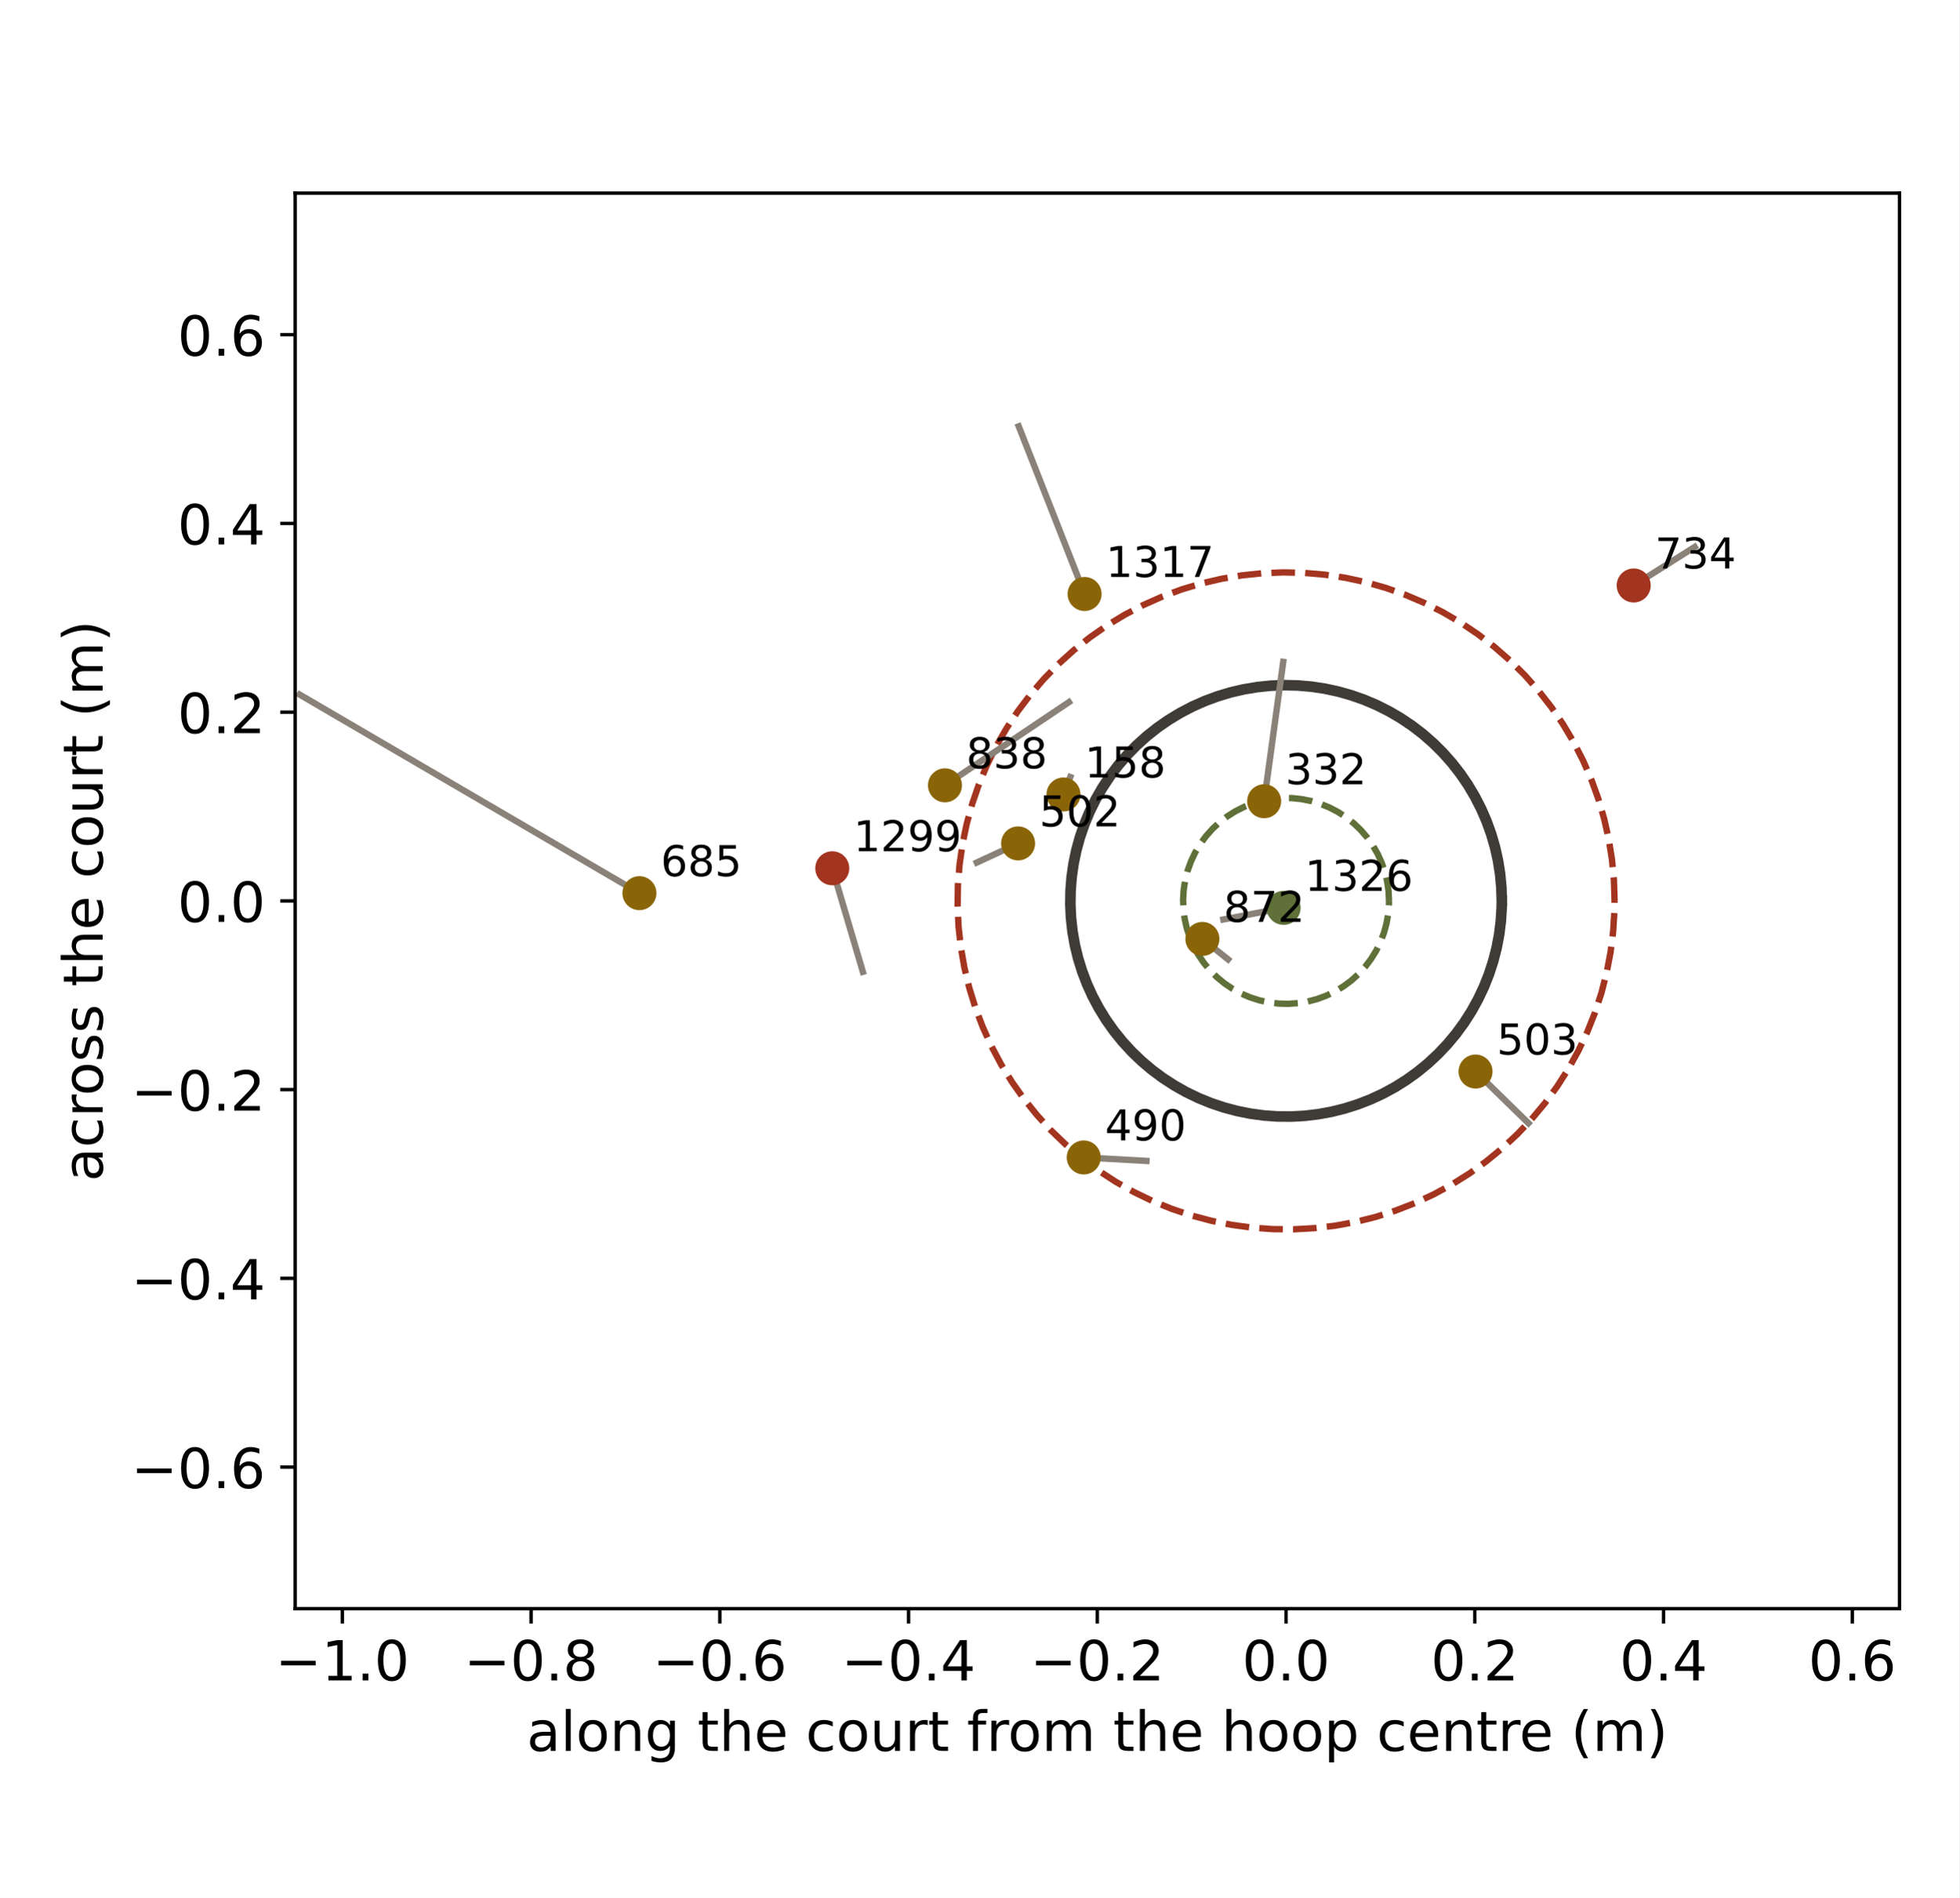
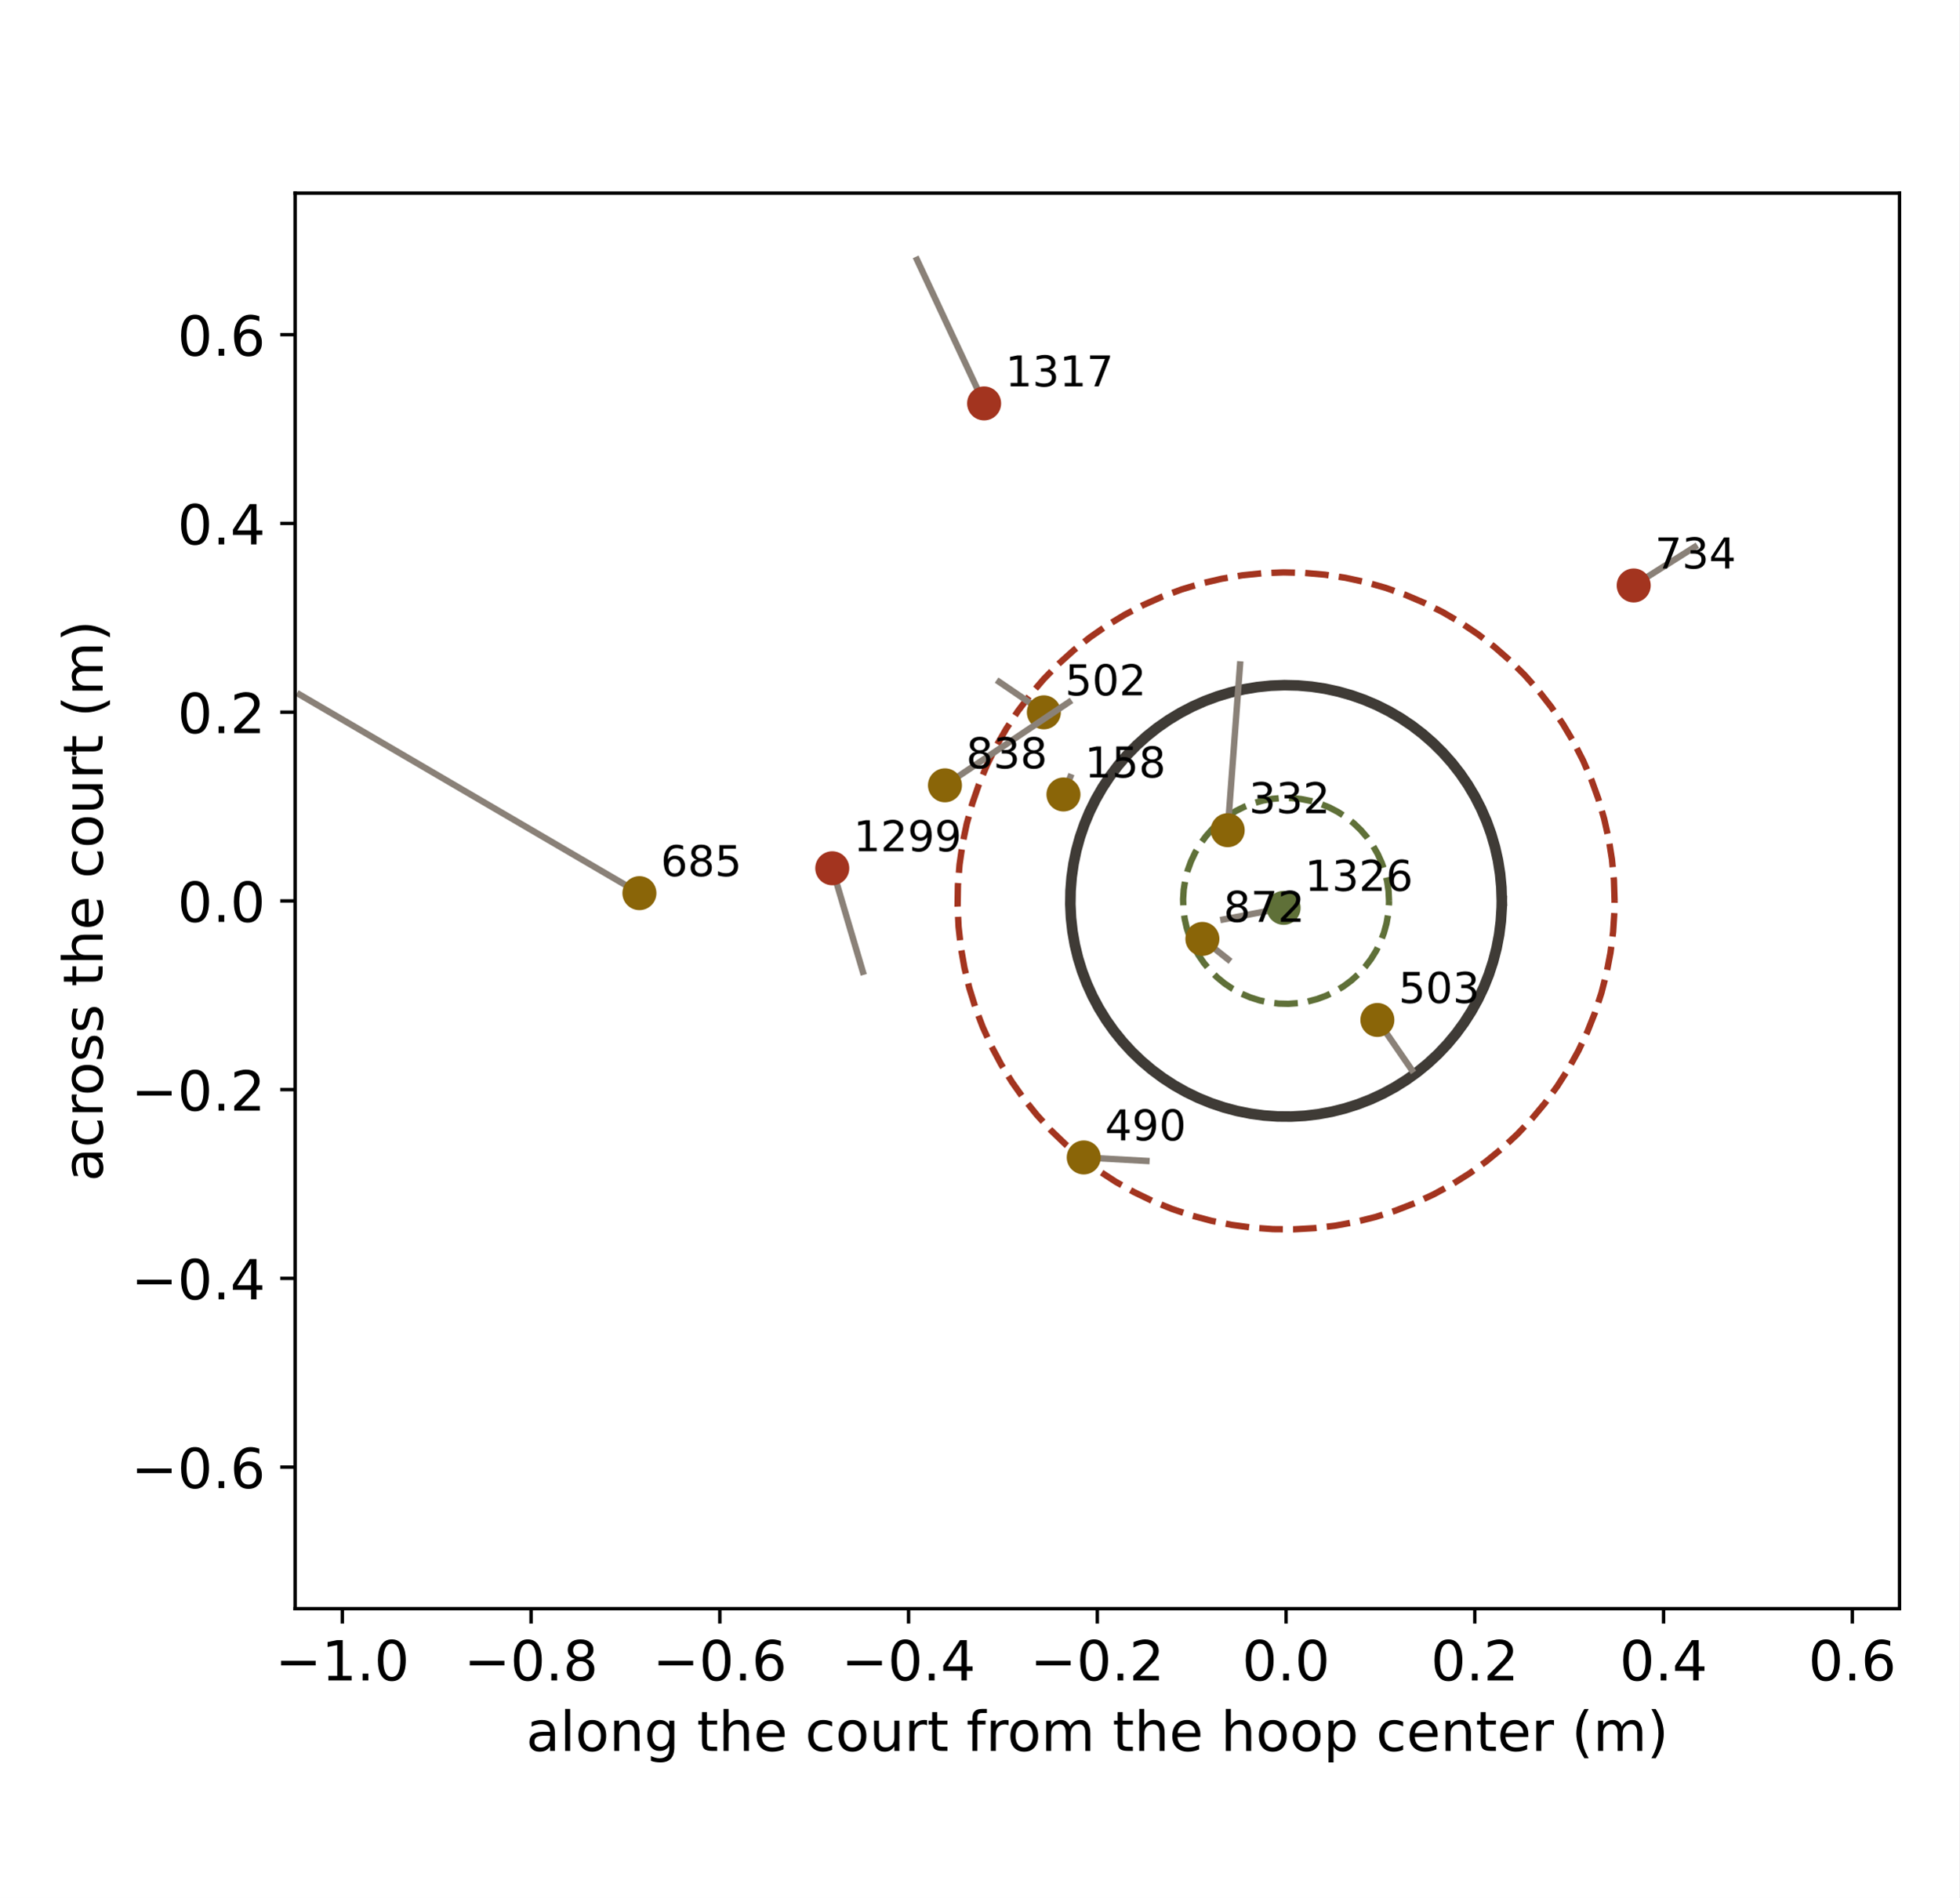
<svg xmlns="http://www.w3.org/2000/svg" xmlns:xlink="http://www.w3.org/1999/xlink" width="460.8pt" height="446.4pt" viewBox="0 0 460.8 446.4" version="1.1">
  <defs>
    <style type="text/css">*{stroke-linejoin: round; stroke-linecap: butt}</style>
  </defs>
  <g id="figure_1">
    <g id="patch_1">
      <path d="M 0 446.4  L 460.8 446.4  L 460.8 0  L 0 0  z " style="fill: #ffffff" />
    </g>
    <g id="axes_1">
      <g id="patch_2">
        <path d="M 69.41 378.373  L 446.76 378.373  L 446.76 45.418  L 69.41 45.418  z " style="fill: #ffffff" />
      </g>
      <g id="matplotlib.axis_1">
        <g id="xtick_1">
          <g id="line2d_1">
            <defs>
-               <path id="me869cbbde8" d="M 0 0  L 0 3.5  " style="stroke: #000000; stroke-width: 0.8" />
+               <path id="mb46c338c92" d="M 0 0  L 0 3.5  " style="stroke: #000000; stroke-width: 0.8" />
            </defs>
            <g>
-               <use xlink:href="#me869cbbde8" x="80.509" y="378.373" style="stroke: #000000; stroke-width: 0.8" />
+               <use xlink:href="#mb46c338c92" x="80.509" y="378.373" style="stroke: #000000; stroke-width: 0.8" />
            </g>
          </g>
          <g id="text_1">
            <text style="font: 13px 'DejaVu Sans', 'Bitstream Vera Sans', 'Computer Modern Sans Serif', 'Lucida Grande', 'Verdana', 'Geneva', 'Lucid', 'Arial', 'Helvetica', 'Avant Garde', sans-serif; text-anchor: middle" x="80.509" y="395.251" transform="rotate(-0 80.50853 395.2514)">−1.0</text>
          </g>
        </g>
        <g id="xtick_2">
          <g id="line2d_2">
            <g>
-               <use xlink:href="#me869cbbde8" x="124.903" y="378.373" style="stroke: #000000; stroke-width: 0.8" />
+               <use xlink:href="#mb46c338c92" x="124.903" y="378.373" style="stroke: #000000; stroke-width: 0.8" />
            </g>
          </g>
          <g id="text_2">
            <text style="font: 13px 'DejaVu Sans', 'Bitstream Vera Sans', 'Computer Modern Sans Serif', 'Lucida Grande', 'Verdana', 'Geneva', 'Lucid', 'Arial', 'Helvetica', 'Avant Garde', sans-serif; text-anchor: middle" x="124.903" y="395.251" transform="rotate(-0 124.9026 395.2514)">−0.8</text>
          </g>
        </g>
        <g id="xtick_3">
          <g id="line2d_3">
            <g>
-               <use xlink:href="#me869cbbde8" x="169.297" y="378.373" style="stroke: #000000; stroke-width: 0.8" />
+               <use xlink:href="#mb46c338c92" x="169.297" y="378.373" style="stroke: #000000; stroke-width: 0.8" />
            </g>
          </g>
          <g id="text_3">
            <text style="font: 13px 'DejaVu Sans', 'Bitstream Vera Sans', 'Computer Modern Sans Serif', 'Lucida Grande', 'Verdana', 'Geneva', 'Lucid', 'Arial', 'Helvetica', 'Avant Garde', sans-serif; text-anchor: middle" x="169.297" y="395.251" transform="rotate(-0 169.2968 395.2514)">−0.6</text>
          </g>
        </g>
        <g id="xtick_4">
          <g id="line2d_4">
            <g>
-               <use xlink:href="#me869cbbde8" x="213.691" y="378.373" style="stroke: #000000; stroke-width: 0.8" />
+               <use xlink:href="#mb46c338c92" x="213.691" y="378.373" style="stroke: #000000; stroke-width: 0.8" />
            </g>
          </g>
          <g id="text_4">
            <text style="font: 13px 'DejaVu Sans', 'Bitstream Vera Sans', 'Computer Modern Sans Serif', 'Lucida Grande', 'Verdana', 'Geneva', 'Lucid', 'Arial', 'Helvetica', 'Avant Garde', sans-serif; text-anchor: middle" x="213.691" y="395.251" transform="rotate(-0 213.6909 395.2514)">−0.4</text>
          </g>
        </g>
        <g id="xtick_5">
          <g id="line2d_5">
            <g>
-               <use xlink:href="#me869cbbde8" x="258.085" y="378.373" style="stroke: #000000; stroke-width: 0.8" />
+               <use xlink:href="#mb46c338c92" x="258.085" y="378.373" style="stroke: #000000; stroke-width: 0.8" />
            </g>
          </g>
          <g id="text_5">
            <text style="font: 13px 'DejaVu Sans', 'Bitstream Vera Sans', 'Computer Modern Sans Serif', 'Lucida Grande', 'Verdana', 'Geneva', 'Lucid', 'Arial', 'Helvetica', 'Avant Garde', sans-serif; text-anchor: middle" x="258.085" y="395.251" transform="rotate(-0 258.085 395.2514)">−0.2</text>
          </g>
        </g>
        <g id="xtick_6">
          <g id="line2d_6">
            <g>
-               <use xlink:href="#me869cbbde8" x="302.479" y="378.373" style="stroke: #000000; stroke-width: 0.8" />
+               <use xlink:href="#mb46c338c92" x="302.479" y="378.373" style="stroke: #000000; stroke-width: 0.8" />
            </g>
          </g>
          <g id="text_6">
            <text style="font: 13px 'DejaVu Sans', 'Bitstream Vera Sans', 'Computer Modern Sans Serif', 'Lucida Grande', 'Verdana', 'Geneva', 'Lucid', 'Arial', 'Helvetica', 'Avant Garde', sans-serif; text-anchor: middle" x="302.479" y="395.251" transform="rotate(-0 302.4791 395.2514)">0.0</text>
          </g>
        </g>
        <g id="xtick_7">
          <g id="line2d_7">
            <g>
-               <use xlink:href="#me869cbbde8" x="346.873" y="378.373" style="stroke: #000000; stroke-width: 0.8" />
+               <use xlink:href="#mb46c338c92" x="346.873" y="378.373" style="stroke: #000000; stroke-width: 0.8" />
            </g>
          </g>
          <g id="text_7">
            <text style="font: 13px 'DejaVu Sans', 'Bitstream Vera Sans', 'Computer Modern Sans Serif', 'Lucida Grande', 'Verdana', 'Geneva', 'Lucid', 'Arial', 'Helvetica', 'Avant Garde', sans-serif; text-anchor: middle" x="346.873" y="395.251" transform="rotate(-0 346.8732 395.2514)">0.2</text>
          </g>
        </g>
        <g id="xtick_8">
          <g id="line2d_8">
            <g>
-               <use xlink:href="#me869cbbde8" x="391.267" y="378.373" style="stroke: #000000; stroke-width: 0.8" />
+               <use xlink:href="#mb46c338c92" x="391.267" y="378.373" style="stroke: #000000; stroke-width: 0.8" />
            </g>
          </g>
          <g id="text_8">
            <text style="font: 13px 'DejaVu Sans', 'Bitstream Vera Sans', 'Computer Modern Sans Serif', 'Lucida Grande', 'Verdana', 'Geneva', 'Lucid', 'Arial', 'Helvetica', 'Avant Garde', sans-serif; text-anchor: middle" x="391.267" y="395.251" transform="rotate(-0 391.2674 395.2514)">0.4</text>
          </g>
        </g>
        <g id="xtick_9">
          <g id="line2d_9">
            <g>
-               <use xlink:href="#me869cbbde8" x="435.661" y="378.373" style="stroke: #000000; stroke-width: 0.8" />
+               <use xlink:href="#mb46c338c92" x="435.661" y="378.373" style="stroke: #000000; stroke-width: 0.8" />
            </g>
          </g>
          <g id="text_9">
            <text style="font: 13px 'DejaVu Sans', 'Bitstream Vera Sans', 'Computer Modern Sans Serif', 'Lucida Grande', 'Verdana', 'Geneva', 'Lucid', 'Arial', 'Helvetica', 'Avant Garde', sans-serif; text-anchor: middle" x="435.661" y="395.251" transform="rotate(-0 435.6615 395.2514)">0.6</text>
          </g>
        </g>
        <g id="text_10">
-           <text style="font: 13px 'DejaVu Sans', 'Bitstream Vera Sans', 'Computer Modern Sans Serif', 'Lucida Grande', 'Verdana', 'Geneva', 'Lucid', 'Arial', 'Helvetica', 'Avant Garde', sans-serif; text-anchor: middle" x="258.085" y="411.833" transform="rotate(-0 258.085 411.833)">along the court from the hoop centre (m)</text>
+           <text style="font: 13px 'DejaVu Sans', 'Bitstream Vera Sans', 'Computer Modern Sans Serif', 'Lucida Grande', 'Verdana', 'Geneva', 'Lucid', 'Arial', 'Helvetica', 'Avant Garde', sans-serif; text-anchor: middle" x="258.085" y="411.833" transform="rotate(-0 258.085 411.833)">along the court from the hoop center (m)</text>
        </g>
      </g>
      <g id="matplotlib.axis_2">
        <g id="ytick_1">
          <g id="line2d_10">
            <defs>
-               <path id="maf76e216d1" d="M 0 0  L -3.5 0  " style="stroke: #000000; stroke-width: 0.8" />
+               <path id="mc3e6698e03" d="M 0 0  L -3.5 0  " style="stroke: #000000; stroke-width: 0.8" />
            </defs>
            <g>
-               <use xlink:href="#maf76e216d1" x="69.41" y="345.078" style="stroke: #000000; stroke-width: 0.8" />
+               <use xlink:href="#mc3e6698e03" x="69.41" y="345.078" style="stroke: #000000; stroke-width: 0.8" />
            </g>
          </g>
          <g id="text_11">
            <text style="font: 13px 'DejaVu Sans', 'Bitstream Vera Sans', 'Computer Modern Sans Serif', 'Lucida Grande', 'Verdana', 'Geneva', 'Lucid', 'Arial', 'Helvetica', 'Avant Garde', sans-serif; text-anchor: end" x="62.41" y="350.017" transform="rotate(-0 62.41 350.0169)">−0.6</text>
          </g>
        </g>
        <g id="ytick_2">
          <g id="line2d_11">
            <g>
-               <use xlink:href="#maf76e216d1" x="69.41" y="300.684" style="stroke: #000000; stroke-width: 0.8" />
+               <use xlink:href="#mc3e6698e03" x="69.41" y="300.684" style="stroke: #000000; stroke-width: 0.8" />
            </g>
          </g>
          <g id="text_12">
            <text style="font: 13px 'DejaVu Sans', 'Bitstream Vera Sans', 'Computer Modern Sans Serif', 'Lucida Grande', 'Verdana', 'Geneva', 'Lucid', 'Arial', 'Helvetica', 'Avant Garde', sans-serif; text-anchor: end" x="62.41" y="305.623" transform="rotate(-0 62.41 305.6227)">−0.4</text>
          </g>
        </g>
        <g id="ytick_3">
          <g id="line2d_12">
            <g>
-               <use xlink:href="#maf76e216d1" x="69.41" y="256.29" style="stroke: #000000; stroke-width: 0.8" />
+               <use xlink:href="#mc3e6698e03" x="69.41" y="256.29" style="stroke: #000000; stroke-width: 0.8" />
            </g>
          </g>
          <g id="text_13">
            <text style="font: 13px 'DejaVu Sans', 'Bitstream Vera Sans', 'Computer Modern Sans Serif', 'Lucida Grande', 'Verdana', 'Geneva', 'Lucid', 'Arial', 'Helvetica', 'Avant Garde', sans-serif; text-anchor: end" x="62.41" y="261.229" transform="rotate(-0 62.41 261.2286)">−0.2</text>
          </g>
        </g>
        <g id="ytick_4">
          <g id="line2d_13">
            <g>
-               <use xlink:href="#maf76e216d1" x="69.41" y="211.896" style="stroke: #000000; stroke-width: 0.8" />
+               <use xlink:href="#mc3e6698e03" x="69.41" y="211.896" style="stroke: #000000; stroke-width: 0.8" />
            </g>
          </g>
          <g id="text_14">
            <text style="font: 13px 'DejaVu Sans', 'Bitstream Vera Sans', 'Computer Modern Sans Serif', 'Lucida Grande', 'Verdana', 'Geneva', 'Lucid', 'Arial', 'Helvetica', 'Avant Garde', sans-serif; text-anchor: end" x="62.41" y="216.835" transform="rotate(-0 62.41 216.8345)">0.0</text>
          </g>
        </g>
        <g id="ytick_5">
          <g id="line2d_14">
            <g>
-               <use xlink:href="#maf76e216d1" x="69.41" y="167.501" style="stroke: #000000; stroke-width: 0.8" />
+               <use xlink:href="#mc3e6698e03" x="69.41" y="167.501" style="stroke: #000000; stroke-width: 0.8" />
            </g>
          </g>
          <g id="text_15">
            <text style="font: 13px 'DejaVu Sans', 'Bitstream Vera Sans', 'Computer Modern Sans Serif', 'Lucida Grande', 'Verdana', 'Geneva', 'Lucid', 'Arial', 'Helvetica', 'Avant Garde', sans-serif; text-anchor: end" x="62.41" y="172.44" transform="rotate(-0 62.41 172.4404)">0.2</text>
          </g>
        </g>
        <g id="ytick_6">
          <g id="line2d_15">
            <g>
-               <use xlink:href="#maf76e216d1" x="69.41" y="123.107" style="stroke: #000000; stroke-width: 0.8" />
+               <use xlink:href="#mc3e6698e03" x="69.41" y="123.107" style="stroke: #000000; stroke-width: 0.8" />
            </g>
          </g>
          <g id="text_16">
            <text style="font: 13px 'DejaVu Sans', 'Bitstream Vera Sans', 'Computer Modern Sans Serif', 'Lucida Grande', 'Verdana', 'Geneva', 'Lucid', 'Arial', 'Helvetica', 'Avant Garde', sans-serif; text-anchor: end" x="62.41" y="128.046" transform="rotate(-0 62.41 128.0463)">0.4</text>
          </g>
        </g>
        <g id="ytick_7">
          <g id="line2d_16">
            <g>
-               <use xlink:href="#maf76e216d1" x="69.41" y="78.713" style="stroke: #000000; stroke-width: 0.8" />
+               <use xlink:href="#mc3e6698e03" x="69.41" y="78.713" style="stroke: #000000; stroke-width: 0.8" />
            </g>
          </g>
          <g id="text_17">
            <text style="font: 13px 'DejaVu Sans', 'Bitstream Vera Sans', 'Computer Modern Sans Serif', 'Lucida Grande', 'Verdana', 'Geneva', 'Lucid', 'Arial', 'Helvetica', 'Avant Garde', sans-serif; text-anchor: end" x="62.41" y="83.652" transform="rotate(-0 62.41 83.65216)">0.6</text>
          </g>
        </g>
        <g id="text_18">
          <text style="font: 13px 'DejaVu Sans', 'Bitstream Vera Sans', 'Computer Modern Sans Serif', 'Lucida Grande', 'Verdana', 'Geneva', 'Lucid', 'Arial', 'Helvetica', 'Avant Garde', sans-serif; text-anchor: middle" x="24.139" y="211.896" transform="rotate(-90 24.13875 211.8955)">across the court (m)</text>
        </g>
      </g>
      <g id="line2d_17">
-         <path d="M 353.222 211.896  L 353.12 208.693  L 352.817 205.504  L 352.314 202.34  L 351.611 199.214  L 350.713 196.139  L 349.623 193.127  L 348.344 190.189  L 346.883 187.338  L 345.245 184.585  L 343.436 181.94  L 341.464 179.415  L 339.337 177.02  L 337.063 174.764  L 334.65 172.655  L 332.11 170.703  L 329.452 168.915  L 326.685 167.299  L 323.823 165.86  L 320.875 164.605  L 317.854 163.539  L 314.772 162.665  L 311.641 161.987  L 308.473 161.508  L 305.281 161.23  L 302.079 161.155  L 298.877 161.281  L 295.69 161.609  L 292.531 162.138  L 289.41 162.865  L 286.342 163.787  L 283.339 164.901  L 280.411 166.203  L 277.572 167.687  L 274.832 169.347  L 272.202 171.176  L 269.692 173.168  L 267.314 175.314  L 265.075 177.606  L 262.986 180.035  L 261.054 182.591  L 259.287 185.263  L 257.693 188.042  L 256.277 190.916  L 255.045 193.873  L 254.002 196.902  L 253.153 199.992  L 252.5 203.128  L 252.046 206.299  L 251.794 209.493  L 251.743 212.697  L 251.895 215.897  L 252.248 219.081  L 252.802 222.236  L 253.553 225.351  L 254.5 228.411  L 255.638 231.406  L 256.962 234.323  L 258.468 237.151  L 260.15 239.878  L 262 242.494  L 264.012 244.987  L 266.176 247.349  L 268.486 249.569  L 270.931 251.639  L 273.502 253.55  L 276.189 255.296  L 278.98 256.869  L 281.865 258.262  L 284.832 259.47  L 287.869 260.489  L 290.965 261.314  L 294.106 261.942  L 297.281 262.371  L 300.477 262.598  L 303.681 262.624  L 306.879 262.447  L 310.061 262.068  L 313.212 261.49  L 316.32 260.714  L 319.373 259.743  L 322.359 258.582  L 325.266 257.234  L 328.081 255.706  L 330.795 254.003  L 333.396 252.132  L 335.873 250.101  L 338.218 247.917  L 340.42 245.59  L 342.47 243.129  L 344.361 240.543  L 346.086 237.843  L 347.636 235.039  L 349.007 232.143  L 350.192 229.167  L 351.187 226.121  L 351.987 223.019  L 352.591 219.873  L 352.994 216.695  L 353.196 213.497  L 353.222 211.896  L 353.222 211.896  " clip-path="url(#p96dc7e7c0f)" style="fill: none; stroke: #3f3b36; stroke-width: 2.5; stroke-linecap: square" />
+         <path d="M 353.222 211.896  L 353.12 208.693  L 352.817 205.504  L 352.314 202.34  L 351.611 199.214  L 350.713 196.139  L 349.623 193.127  L 348.344 190.189  L 346.883 187.338  L 345.245 184.585  L 343.436 181.94  L 341.464 179.415  L 339.337 177.02  L 337.063 174.764  L 334.65 172.655  L 332.11 170.703  L 329.452 168.915  L 326.685 167.299  L 323.823 165.86  L 320.875 164.605  L 317.854 163.539  L 314.772 162.665  L 311.641 161.987  L 308.473 161.508  L 305.281 161.23  L 302.079 161.155  L 298.877 161.281  L 295.69 161.609  L 292.531 162.138  L 289.41 162.865  L 286.342 163.787  L 283.339 164.901  L 280.411 166.203  L 277.572 167.687  L 274.832 169.347  L 272.202 171.176  L 269.692 173.168  L 267.314 175.314  L 265.075 177.606  L 262.986 180.035  L 261.054 182.591  L 259.287 185.263  L 257.693 188.042  L 256.277 190.916  L 255.045 193.873  L 254.002 196.902  L 253.153 199.992  L 252.5 203.128  L 252.046 206.299  L 251.794 209.493  L 251.743 212.697  L 251.895 215.897  L 252.248 219.081  L 252.802 222.236  L 253.553 225.351  L 254.5 228.411  L 255.638 231.406  L 256.962 234.323  L 258.468 237.151  L 260.15 239.878  L 262 242.494  L 264.012 244.987  L 266.176 247.349  L 268.486 249.569  L 270.931 251.639  L 273.502 253.55  L 276.189 255.296  L 278.98 256.869  L 281.865 258.262  L 284.832 259.47  L 287.869 260.489  L 290.965 261.314  L 294.106 261.942  L 297.281 262.371  L 300.477 262.598  L 303.681 262.624  L 306.879 262.447  L 310.061 262.068  L 313.212 261.49  L 316.32 260.714  L 319.373 259.743  L 322.359 258.582  L 325.266 257.234  L 328.081 255.706  L 330.795 254.003  L 333.396 252.132  L 335.873 250.101  L 338.218 247.917  L 340.42 245.59  L 342.47 243.129  L 344.361 240.543  L 346.086 237.843  L 347.636 235.039  L 349.007 232.143  L 350.192 229.167  L 351.187 226.121  L 351.987 223.019  L 352.591 219.873  L 352.994 216.695  L 353.196 213.497  L 353.222 211.896  L 353.222 211.896  " clip-path="url(#p51922e3c8a)" style="fill: none; stroke: #3f3b36; stroke-width: 2.5; stroke-linecap: square" />
      </g>
      <g id="line2d_18">
-         <path d="M 326.696 211.896  L 326.588 209.605  L 326.263 207.335  L 325.725 205.106  L 324.979 202.938  L 324.031 200.85  L 322.889 198.861  L 321.565 196.989  L 320.07 195.251  L 318.417 193.662  L 316.621 192.236  L 314.698 190.987  L 312.666 189.925  L 310.542 189.06  L 308.346 188.4  L 306.097 187.95  L 303.817 187.715  L 301.524 187.697  L 299.239 187.896  L 296.984 188.31  L 294.778 188.936  L 292.641 189.767  L 290.592 190.797  L 288.65 192.016  L 286.832 193.413  L 285.154 194.975  L 283.631 196.69  L 282.277 198.541  L 281.105 200.511  L 280.124 202.584  L 279.343 204.74  L 278.77 206.96  L 278.41 209.225  L 278.265 211.513  L 278.338 213.805  L 278.626 216.08  L 279.129 218.317  L 279.841 220.497  L 280.756 222.599  L 281.866 224.606  L 283.16 226.498  L 284.628 228.26  L 286.256 229.875  L 288.029 231.329  L 289.932 232.609  L 291.947 233.702  L 294.057 234.601  L 296.242 235.296  L 298.483 235.781  L 300.76 236.051  L 303.053 236.106  L 305.34 235.943  L 307.601 235.565  L 309.817 234.974  L 311.967 234.177  L 314.032 233.179  L 315.993 231.991  L 317.833 230.623  L 319.535 229.087  L 321.085 227.397  L 322.468 225.568  L 323.671 223.616  L 324.685 221.559  L 325.499 219.415  L 326.107 217.204  L 326.503 214.946  L 326.684 212.66  L 326.696 211.896  L 326.696 211.896  " clip-path="url(#p96dc7e7c0f)" style="fill: none; stroke-dasharray: 5.55,2.4; stroke-dashoffset: 0; stroke: #5f7038; stroke-width: 1.5" />
+         <path d="M 326.696 211.896  L 326.588 209.605  L 326.263 207.335  L 325.725 205.106  L 324.979 202.938  L 324.031 200.85  L 322.889 198.861  L 321.565 196.989  L 320.07 195.251  L 318.417 193.662  L 316.621 192.236  L 314.698 190.987  L 312.666 189.925  L 310.542 189.06  L 308.346 188.4  L 306.097 187.95  L 303.817 187.715  L 301.524 187.697  L 299.239 187.896  L 296.984 188.31  L 294.778 188.936  L 292.641 189.767  L 290.592 190.797  L 288.65 192.016  L 286.832 193.413  L 285.154 194.975  L 283.631 196.69  L 282.277 198.541  L 281.105 200.511  L 280.124 202.584  L 279.343 204.74  L 278.77 206.96  L 278.41 209.225  L 278.265 211.513  L 278.338 213.805  L 278.626 216.08  L 279.129 218.317  L 279.841 220.497  L 280.756 222.599  L 281.866 224.606  L 283.16 226.498  L 284.628 228.26  L 286.256 229.875  L 288.029 231.329  L 289.932 232.609  L 291.947 233.702  L 294.057 234.601  L 296.242 235.296  L 298.483 235.781  L 300.76 236.051  L 303.053 236.106  L 305.34 235.943  L 307.601 235.565  L 309.817 234.974  L 311.967 234.177  L 314.032 233.179  L 315.993 231.991  L 317.833 230.623  L 319.535 229.087  L 321.085 227.397  L 322.468 225.568  L 323.671 223.616  L 324.685 221.559  L 325.499 219.415  L 326.107 217.204  L 326.503 214.946  L 326.684 212.66  L 326.696 211.896  L 326.696 211.896  " clip-path="url(#p51922e3c8a)" style="fill: none; stroke-dasharray: 5.55,2.4; stroke-dashoffset: 0; stroke: #5f7038; stroke-width: 1.5" />
      </g>
      <g id="line2d_19">
-         <path d="M 379.747 211.896  L 379.593 207.019  L 379.132 202.163  L 378.365 197.345  L 377.295 192.585  L 375.928 187.902  L 374.267 183.315  L 372.32 178.842  L 370.095 174.5  L 367.601 170.308  L 364.847 166.281  L 361.844 162.437  L 358.604 158.789  L 355.141 155.353  L 351.468 152.142  L 347.6 149.17  L 343.551 146.448  L 339.339 143.986  L 334.98 141.796  L 330.492 139.884  L 325.892 138.26  L 321.198 136.929  L 316.43 135.897  L 311.606 135.169  L 306.746 134.745  L 301.869 134.63  L 296.995 134.822  L 292.142 135.322  L 287.33 136.127  L 282.579 137.234  L 277.907 138.639  L 273.333 140.335  L 268.875 142.317  L 264.552 144.577  L 260.379 147.104  L 256.374 149.89  L 252.553 152.923  L 248.931 156.191  L 245.523 159.682  L 242.341 163.38  L 239.399 167.272  L 236.709 171.341  L 234.281 175.573  L 232.125 179.949  L 230.249 184.452  L 228.661 189.065  L 227.367 193.769  L 226.373 198.545  L 225.682 203.374  L 225.298 208.237  L 225.221 213.115  L 225.452 217.988  L 225.99 222.837  L 226.833 227.642  L 227.977 232.384  L 229.419 237.045  L 231.151 241.606  L 233.168 246.047  L 235.462 250.353  L 238.022 254.506  L 240.84 258.489  L 243.903 262.285  L 247.199 265.882  L 250.716 269.262  L 254.44 272.415  L 258.355 275.325  L 262.445 277.984  L 266.696 280.378  L 271.089 282.5  L 275.607 284.34  L 280.232 285.891  L 284.946 287.148  L 289.73 288.104  L 294.564 288.757  L 299.43 289.103  L 304.309 289.142  L 309.18 288.872  L 314.024 288.296  L 318.822 287.415  L 323.555 286.233  L 328.205 284.755  L 332.751 282.987  L 337.177 280.935  L 341.465 278.607  L 345.597 276.014  L 349.557 273.165  L 353.33 270.072  L 356.9 266.747  L 360.253 263.204  L 363.375 259.456  L 366.255 255.518  L 368.881 251.406  L 371.242 247.137  L 373.329 242.728  L 375.133 238.195  L 376.648 233.558  L 377.868 228.834  L 378.786 224.043  L 379.401 219.204  L 379.709 214.335  L 379.747 211.896  L 379.747 211.896  " clip-path="url(#p96dc7e7c0f)" style="fill: none; stroke-dasharray: 5.55,2.4; stroke-dashoffset: 0; stroke: #a3341f; stroke-width: 1.5" />
+         <path d="M 379.747 211.896  L 379.593 207.019  L 379.132 202.163  L 378.365 197.345  L 377.295 192.585  L 375.928 187.902  L 374.267 183.315  L 372.32 178.842  L 370.095 174.5  L 367.601 170.308  L 364.847 166.281  L 361.844 162.437  L 358.604 158.789  L 355.141 155.353  L 351.468 152.142  L 347.6 149.17  L 343.551 146.448  L 339.339 143.986  L 334.98 141.796  L 330.492 139.884  L 325.892 138.26  L 321.198 136.929  L 316.43 135.897  L 311.606 135.169  L 306.746 134.745  L 301.869 134.63  L 296.995 134.822  L 292.142 135.322  L 287.33 136.127  L 282.579 137.234  L 277.907 138.639  L 273.333 140.335  L 268.875 142.317  L 264.552 144.577  L 260.379 147.104  L 256.374 149.89  L 252.553 152.923  L 248.931 156.191  L 245.523 159.682  L 242.341 163.38  L 239.399 167.272  L 236.709 171.341  L 234.281 175.573  L 232.125 179.949  L 230.249 184.452  L 228.661 189.065  L 227.367 193.769  L 226.373 198.545  L 225.682 203.374  L 225.298 208.237  L 225.221 213.115  L 225.452 217.988  L 225.99 222.837  L 226.833 227.642  L 227.977 232.384  L 229.419 237.045  L 231.151 241.606  L 233.168 246.047  L 235.462 250.353  L 238.022 254.506  L 240.84 258.489  L 243.903 262.285  L 247.199 265.882  L 250.716 269.262  L 254.44 272.415  L 258.355 275.325  L 262.445 277.984  L 266.696 280.378  L 271.089 282.5  L 275.607 284.34  L 280.232 285.891  L 284.946 287.148  L 289.73 288.104  L 294.564 288.757  L 299.43 289.103  L 304.309 289.142  L 309.18 288.872  L 314.024 288.296  L 318.822 287.415  L 323.555 286.233  L 328.205 284.755  L 332.751 282.987  L 337.177 280.935  L 341.465 278.607  L 345.597 276.014  L 349.557 273.165  L 353.33 270.072  L 356.9 266.747  L 360.253 263.204  L 363.375 259.456  L 366.255 255.518  L 368.881 251.406  L 371.242 247.137  L 373.329 242.728  L 375.133 238.195  L 376.648 233.558  L 377.868 228.834  L 378.786 224.043  L 379.401 219.204  L 379.709 214.335  L 379.747 211.896  L 379.747 211.896  " clip-path="url(#p51922e3c8a)" style="fill: none; stroke-dasharray: 5.55,2.4; stroke-dashoffset: 0; stroke: #a3341f; stroke-width: 1.5" />
      </g>
      <g id="line2d_20">
-         <path d="M 70.496 163.38  L 150.389 210.077  " clip-path="url(#p96dc7e7c0f)" style="fill: none; stroke: #8a8178; stroke-width: 1.5; stroke-linecap: square" />
+         <path d="M 70.496 163.38  L 150.389 210.077  " clip-path="url(#p51922e3c8a)" style="fill: none; stroke: #8a8178; stroke-width: 1.5; stroke-linecap: square" />
      </g>
      <g id="line2d_21">
        <defs>
-           <path id="m80d9c5d7e1" d="M 0 3.5  C 0.928 3.5 1.819 3.131 2.475 2.475  C 3.131 1.819 3.5 0.928 3.5 0  C 3.5 -0.928 3.131 -1.819 2.475 -2.475  C 1.819 -3.131 0.928 -3.5 0 -3.5  C -0.928 -3.5 -1.819 -3.131 -2.475 -2.475  C -3.131 -1.819 -3.5 -0.928 -3.5 0  C -3.5 0.928 -3.131 1.819 -2.475 2.475  C -1.819 3.131 -0.928 3.5 0 3.5  z " style="stroke: #8a6508" />
+           <path id="m7a6a540ab0" d="M 0 3.5  C 0.928 3.5 1.819 3.131 2.475 2.475  C 3.131 1.819 3.5 0.928 3.5 0  C 3.5 -0.928 3.131 -1.819 2.475 -2.475  C 1.819 -3.131 0.928 -3.5 0 -3.5  C -0.928 -3.5 -1.819 -3.131 -2.475 -2.475  C -3.131 -1.819 -3.5 -0.928 -3.5 0  C -3.5 0.928 -3.131 1.819 -2.475 2.475  C -1.819 3.131 -0.928 3.5 0 3.5  z " style="stroke: #8a6508" />
        </defs>
-         <g clip-path="url(#p96dc7e7c0f)">
-           <use xlink:href="#m80d9c5d7e1" x="150.389" y="210.077" style="fill: #8a6508; stroke: #8a6508" />
+         <g clip-path="url(#p51922e3c8a)">
+           <use xlink:href="#m7a6a540ab0" x="150.389" y="210.077" style="fill: #8a6508; stroke: #8a6508" />
        </g>
      </g>
      <g id="line2d_22">
-         <path d="M 301.813 155.675  L 297.324 188.453  " clip-path="url(#p96dc7e7c0f)" style="fill: none; stroke: #8a8178; stroke-width: 1.5; stroke-linecap: square" />
+         <path d="M 291.659 156.287  L 288.751 195.271  " clip-path="url(#p51922e3c8a)" style="fill: none; stroke: #8a8178; stroke-width: 1.5; stroke-linecap: square" />
      </g>
      <g id="line2d_23">
-         <g clip-path="url(#p96dc7e7c0f)">
-           <use xlink:href="#m80d9c5d7e1" x="297.324" y="188.453" style="fill: #8a6508; stroke: #8a6508" />
+         <g clip-path="url(#p51922e3c8a)">
+           <use xlink:href="#m7a6a540ab0" x="288.751" y="195.271" style="fill: #8a6508; stroke: #8a6508" />
        </g>
      </g>
      <g id="line2d_24">
-         <path d="M 288.836 225.648  L 282.799 220.842  " clip-path="url(#p96dc7e7c0f)" style="fill: none; stroke: #8a8178; stroke-width: 1.5; stroke-linecap: square" />
+         <path d="M 288.836 225.648  L 282.799 220.842  " clip-path="url(#p51922e3c8a)" style="fill: none; stroke: #8a8178; stroke-width: 1.5; stroke-linecap: square" />
      </g>
      <g id="line2d_25">
-         <g clip-path="url(#p96dc7e7c0f)">
-           <use xlink:href="#m80d9c5d7e1" x="282.799" y="220.842" style="fill: #8a6508; stroke: #8a6508" />
+         <g clip-path="url(#p51922e3c8a)">
+           <use xlink:href="#m7a6a540ab0" x="282.799" y="220.842" style="fill: #8a6508; stroke: #8a6508" />
        </g>
      </g>
      <g id="line2d_26">
-         <path d="M 251.724 182.769  L 250.122 186.865  " clip-path="url(#p96dc7e7c0f)" style="fill: none; stroke: #8a8178; stroke-width: 1.5; stroke-linecap: square" />
+         <path d="M 251.724 182.769  L 250.122 186.865  " clip-path="url(#p51922e3c8a)" style="fill: none; stroke: #8a8178; stroke-width: 1.5; stroke-linecap: square" />
      </g>
      <g id="line2d_27">
-         <g clip-path="url(#p96dc7e7c0f)">
-           <use xlink:href="#m80d9c5d7e1" x="250.122" y="186.865" style="fill: #8a6508; stroke: #8a6508" />
+         <g clip-path="url(#p51922e3c8a)">
+           <use xlink:href="#m7a6a540ab0" x="250.122" y="186.865" style="fill: #8a6508; stroke: #8a6508" />
        </g>
      </g>
      <g id="line2d_28">
-         <path d="M 202.939 228.571  L 195.745 204.223  " clip-path="url(#p96dc7e7c0f)" style="fill: none; stroke: #8a8178; stroke-width: 1.5; stroke-linecap: square" />
+         <path d="M 202.939 228.571  L 195.745 204.223  " clip-path="url(#p51922e3c8a)" style="fill: none; stroke: #8a8178; stroke-width: 1.5; stroke-linecap: square" />
      </g>
      <g id="line2d_29">
        <defs>
-           <path id="m3e79c6540b" d="M 0 3.5  C 0.928 3.5 1.819 3.131 2.475 2.475  C 3.131 1.819 3.5 0.928 3.5 0  C 3.5 -0.928 3.131 -1.819 2.475 -2.475  C 1.819 -3.131 0.928 -3.5 0 -3.5  C -0.928 -3.5 -1.819 -3.131 -2.475 -2.475  C -3.131 -1.819 -3.5 -0.928 -3.5 0  C -3.5 0.928 -3.131 1.819 -2.475 2.475  C -1.819 3.131 -0.928 3.5 0 3.5  z " style="stroke: #a3341f" />
+           <path id="m939be79d21" d="M 0 3.5  C 0.928 3.5 1.819 3.131 2.475 2.475  C 3.131 1.819 3.5 0.928 3.5 0  C 3.5 -0.928 3.131 -1.819 2.475 -2.475  C 1.819 -3.131 0.928 -3.5 0 -3.5  C -0.928 -3.5 -1.819 -3.131 -2.475 -2.475  C -3.131 -1.819 -3.5 -0.928 -3.5 0  C -3.5 0.928 -3.131 1.819 -2.475 2.475  C -1.819 3.131 -0.928 3.5 0 3.5  z " style="stroke: #a3341f" />
        </defs>
-         <g clip-path="url(#p96dc7e7c0f)">
-           <use xlink:href="#m3e79c6540b" x="195.745" y="204.223" style="fill: #a3341f; stroke: #a3341f" />
+         <g clip-path="url(#p51922e3c8a)">
+           <use xlink:href="#m939be79d21" x="195.745" y="204.223" style="fill: #a3341f; stroke: #a3341f" />
        </g>
      </g>
      <g id="line2d_30">
-         <path d="M 398.581 128.652  L 384.243 137.704  " clip-path="url(#p96dc7e7c0f)" style="fill: none; stroke: #8a8178; stroke-width: 1.5; stroke-linecap: square" />
+         <path d="M 398.581 128.652  L 384.243 137.704  " clip-path="url(#p51922e3c8a)" style="fill: none; stroke: #8a8178; stroke-width: 1.5; stroke-linecap: square" />
      </g>
      <g id="line2d_31">
-         <g clip-path="url(#p96dc7e7c0f)">
-           <use xlink:href="#m3e79c6540b" x="384.243" y="137.704" style="fill: #a3341f; stroke: #a3341f" />
+         <g clip-path="url(#p51922e3c8a)">
+           <use xlink:href="#m939be79d21" x="384.243" y="137.704" style="fill: #a3341f; stroke: #a3341f" />
        </g>
      </g>
      <g id="line2d_32">
-         <path d="M 359.484 264.177  L 347.045 252.034  " clip-path="url(#p96dc7e7c0f)" style="fill: none; stroke: #8a8178; stroke-width: 1.5; stroke-linecap: square" />
+         <path d="M 332.033 251.629  L 323.956 239.902  " clip-path="url(#p51922e3c8a)" style="fill: none; stroke: #8a8178; stroke-width: 1.5; stroke-linecap: square" />
      </g>
      <g id="line2d_33">
-         <g clip-path="url(#p96dc7e7c0f)">
-           <use xlink:href="#m80d9c5d7e1" x="347.045" y="252.034" style="fill: #8a6508; stroke: #8a6508" />
+         <g clip-path="url(#p51922e3c8a)">
+           <use xlink:href="#m7a6a540ab0" x="323.956" y="239.902" style="fill: #8a6508; stroke: #8a6508" />
        </g>
      </g>
      <g id="line2d_34">
-         <path d="M 229.746 202.869  L 239.452 198.375  " clip-path="url(#p96dc7e7c0f)" style="fill: none; stroke: #8a8178; stroke-width: 1.5; stroke-linecap: square" />
+         <path d="M 235.018 160.39  L 245.513 167.544  " clip-path="url(#p51922e3c8a)" style="fill: none; stroke: #8a8178; stroke-width: 1.5; stroke-linecap: square" />
      </g>
      <g id="line2d_35">
-         <g clip-path="url(#p96dc7e7c0f)">
-           <use xlink:href="#m80d9c5d7e1" x="239.452" y="198.375" style="fill: #8a6508; stroke: #8a6508" />
+         <g clip-path="url(#p51922e3c8a)">
+           <use xlink:href="#m7a6a540ab0" x="245.513" y="167.544" style="fill: #8a6508; stroke: #8a6508" />
        </g>
      </g>
      <g id="line2d_36">
-         <path d="M 239.605 100.28  L 255.097 139.712  " clip-path="url(#p96dc7e7c0f)" style="fill: none; stroke: #8a8178; stroke-width: 1.5; stroke-linecap: square" />
+         <path d="M 215.676 61.093  L 231.46 94.886  " clip-path="url(#p51922e3c8a)" style="fill: none; stroke: #8a8178; stroke-width: 1.5; stroke-linecap: square" />
      </g>
      <g id="line2d_37">
-         <g clip-path="url(#p96dc7e7c0f)">
-           <use xlink:href="#m80d9c5d7e1" x="255.097" y="139.712" style="fill: #8a6508; stroke: #8a6508" />
+         <g clip-path="url(#p51922e3c8a)">
+           <use xlink:href="#m939be79d21" x="231.46" y="94.886" style="fill: #a3341f; stroke: #a3341f" />
        </g>
      </g>
      <g id="line2d_38">
-         <path d="M 287.74 216.268  L 301.899 213.536  " clip-path="url(#p96dc7e7c0f)" style="fill: none; stroke: #8a8178; stroke-width: 1.5; stroke-linecap: square" />
+         <path d="M 287.74 216.268  L 301.899 213.536  " clip-path="url(#p51922e3c8a)" style="fill: none; stroke: #8a8178; stroke-width: 1.5; stroke-linecap: square" />
      </g>
      <g id="line2d_39">
        <defs>
-           <path id="me6f818bfe9" d="M 0 3.5  C 0.928 3.5 1.819 3.131 2.475 2.475  C 3.131 1.819 3.5 0.928 3.5 0  C 3.5 -0.928 3.131 -1.819 2.475 -2.475  C 1.819 -3.131 0.928 -3.5 0 -3.5  C -0.928 -3.5 -1.819 -3.131 -2.475 -2.475  C -3.131 -1.819 -3.5 -0.928 -3.5 0  C -3.5 0.928 -3.131 1.819 -2.475 2.475  C -1.819 3.131 -0.928 3.5 0 3.5  z " style="stroke: #5f7038" />
+           <path id="mdb22ecd8fe" d="M 0 3.5  C 0.928 3.5 1.819 3.131 2.475 2.475  C 3.131 1.819 3.5 0.928 3.5 0  C 3.5 -0.928 3.131 -1.819 2.475 -2.475  C 1.819 -3.131 0.928 -3.5 0 -3.5  C -0.928 -3.5 -1.819 -3.131 -2.475 -2.475  C -3.131 -1.819 -3.5 -0.928 -3.5 0  C -3.5 0.928 -3.131 1.819 -2.475 2.475  C -1.819 3.131 -0.928 3.5 0 3.5  z " style="stroke: #5f7038" />
        </defs>
-         <g clip-path="url(#p96dc7e7c0f)">
-           <use xlink:href="#me6f818bfe9" x="301.899" y="213.536" style="fill: #5f7038; stroke: #5f7038" />
+         <g clip-path="url(#p51922e3c8a)">
+           <use xlink:href="#mdb22ecd8fe" x="301.899" y="213.536" style="fill: #5f7038; stroke: #5f7038" />
        </g>
      </g>
      <g id="line2d_40">
-         <path d="M 269.638 273.057  L 254.891 272.241  " clip-path="url(#p96dc7e7c0f)" style="fill: none; stroke: #8a8178; stroke-width: 1.5; stroke-linecap: square" />
+         <path d="M 269.638 273.057  L 254.891 272.241  " clip-path="url(#p51922e3c8a)" style="fill: none; stroke: #8a8178; stroke-width: 1.5; stroke-linecap: square" />
      </g>
      <g id="line2d_41">
-         <g clip-path="url(#p96dc7e7c0f)">
-           <use xlink:href="#m80d9c5d7e1" x="254.891" y="272.241" style="fill: #8a6508; stroke: #8a6508" />
+         <g clip-path="url(#p51922e3c8a)">
+           <use xlink:href="#m7a6a540ab0" x="254.891" y="272.241" style="fill: #8a6508; stroke: #8a6508" />
        </g>
      </g>
      <g id="line2d_42">
-         <path d="M 251.404 165.149  L 222.251 184.713  " clip-path="url(#p96dc7e7c0f)" style="fill: none; stroke: #8a8178; stroke-width: 1.5; stroke-linecap: square" />
+         <path d="M 251.404 165.149  L 222.251 184.713  " clip-path="url(#p51922e3c8a)" style="fill: none; stroke: #8a8178; stroke-width: 1.5; stroke-linecap: square" />
      </g>
      <g id="line2d_43">
-         <g clip-path="url(#p96dc7e7c0f)">
-           <use xlink:href="#m80d9c5d7e1" x="222.251" y="184.713" style="fill: #8a6508; stroke: #8a6508" />
+         <g clip-path="url(#p51922e3c8a)">
+           <use xlink:href="#m7a6a540ab0" x="222.251" y="184.713" style="fill: #8a6508; stroke: #8a6508" />
        </g>
      </g>
      <g id="patch_3">
        <path d="M 69.41 378.373  L 69.41 45.418  " style="fill: none; stroke: #000000; stroke-width: 0.8; stroke-linejoin: miter; stroke-linecap: square" />
      </g>
      <g id="patch_4">
        <path d="M 446.76 378.373  L 446.76 45.418  " style="fill: none; stroke: #000000; stroke-width: 0.8; stroke-linejoin: miter; stroke-linecap: square" />
      </g>
      <g id="patch_5">
        <path d="M 69.41 378.373  L 446.76 378.373  " style="fill: none; stroke: #000000; stroke-width: 0.8; stroke-linejoin: miter; stroke-linecap: square" />
      </g>
      <g id="patch_6">
        <path d="M 69.41 45.418  L 446.76 45.418  " style="fill: none; stroke: #000000; stroke-width: 0.8; stroke-linejoin: miter; stroke-linecap: square" />
      </g>
      <g id="text_19">
        <text style="font: 10px 'DejaVu Sans', 'Bitstream Vera Sans', 'Computer Modern Sans Serif', 'Lucida Grande', 'Verdana', 'Geneva', 'Lucid', 'Arial', 'Helvetica', 'Avant Garde', sans-serif; text-anchor: start" x="155.389" y="206.077" transform="rotate(-0 155.3892 206.0774)">685</text>
      </g>
      <g id="text_20">
-         <text style="font: 10px 'DejaVu Sans', 'Bitstream Vera Sans', 'Computer Modern Sans Serif', 'Lucida Grande', 'Verdana', 'Geneva', 'Lucid', 'Arial', 'Helvetica', 'Avant Garde', sans-serif; text-anchor: start" x="302.324" y="184.453" transform="rotate(-0 302.3241 184.4526)">332</text>
+         <text style="font: 10px 'DejaVu Sans', 'Bitstream Vera Sans', 'Computer Modern Sans Serif', 'Lucida Grande', 'Verdana', 'Geneva', 'Lucid', 'Arial', 'Helvetica', 'Avant Garde', sans-serif; text-anchor: start" x="293.751" y="191.271" transform="rotate(-0 293.7515 191.2708)">332</text>
      </g>
      <g id="text_21">
        <text style="font: 10px 'DejaVu Sans', 'Bitstream Vera Sans', 'Computer Modern Sans Serif', 'Lucida Grande', 'Verdana', 'Geneva', 'Lucid', 'Arial', 'Helvetica', 'Avant Garde', sans-serif; text-anchor: start" x="287.799" y="216.842" transform="rotate(-0 287.7992 216.8425)">872</text>
      </g>
      <g id="text_22">
        <text style="font: 10px 'DejaVu Sans', 'Bitstream Vera Sans', 'Computer Modern Sans Serif', 'Lucida Grande', 'Verdana', 'Geneva', 'Lucid', 'Arial', 'Helvetica', 'Avant Garde', sans-serif; text-anchor: start" x="255.122" y="182.865" transform="rotate(-0 255.1217 182.8646)">158</text>
      </g>
      <g id="text_23">
        <text style="font: 10px 'DejaVu Sans', 'Bitstream Vera Sans', 'Computer Modern Sans Serif', 'Lucida Grande', 'Verdana', 'Geneva', 'Lucid', 'Arial', 'Helvetica', 'Avant Garde', sans-serif; text-anchor: start" x="200.745" y="200.223" transform="rotate(-0 200.7448 200.2231)">1299</text>
      </g>
      <g id="text_24">
        <text style="font: 10px 'DejaVu Sans', 'Bitstream Vera Sans', 'Computer Modern Sans Serif', 'Lucida Grande', 'Verdana', 'Geneva', 'Lucid', 'Arial', 'Helvetica', 'Avant Garde', sans-serif; text-anchor: start" x="389.243" y="133.704" transform="rotate(-0 389.2428 133.7038)">734</text>
      </g>
      <g id="text_25">
-         <text style="font: 10px 'DejaVu Sans', 'Bitstream Vera Sans', 'Computer Modern Sans Serif', 'Lucida Grande', 'Verdana', 'Geneva', 'Lucid', 'Arial', 'Helvetica', 'Avant Garde', sans-serif; text-anchor: start" x="352.045" y="248.034" transform="rotate(-0 352.0454 248.0336)">503</text>
+         <text style="font: 10px 'DejaVu Sans', 'Bitstream Vera Sans', 'Computer Modern Sans Serif', 'Lucida Grande', 'Verdana', 'Geneva', 'Lucid', 'Arial', 'Helvetica', 'Avant Garde', sans-serif; text-anchor: start" x="328.956" y="235.902" transform="rotate(-0 328.9558 235.9018)">503</text>
      </g>
      <g id="text_26">
-         <text style="font: 10px 'DejaVu Sans', 'Bitstream Vera Sans', 'Computer Modern Sans Serif', 'Lucida Grande', 'Verdana', 'Geneva', 'Lucid', 'Arial', 'Helvetica', 'Avant Garde', sans-serif; text-anchor: start" x="244.452" y="194.375" transform="rotate(-0 244.4516 194.3753)">502</text>
+         <text style="font: 10px 'DejaVu Sans', 'Bitstream Vera Sans', 'Computer Modern Sans Serif', 'Lucida Grande', 'Verdana', 'Geneva', 'Lucid', 'Arial', 'Helvetica', 'Avant Garde', sans-serif; text-anchor: start" x="250.513" y="163.544" transform="rotate(-0 250.5132 163.5435)">502</text>
      </g>
      <g id="text_27">
-         <text style="font: 10px 'DejaVu Sans', 'Bitstream Vera Sans', 'Computer Modern Sans Serif', 'Lucida Grande', 'Verdana', 'Geneva', 'Lucid', 'Arial', 'Helvetica', 'Avant Garde', sans-serif; text-anchor: start" x="260.097" y="135.712" transform="rotate(-0 260.0969 135.7116)">1317</text>
+         <text style="font: 10px 'DejaVu Sans', 'Bitstream Vera Sans', 'Computer Modern Sans Serif', 'Lucida Grande', 'Verdana', 'Geneva', 'Lucid', 'Arial', 'Helvetica', 'Avant Garde', sans-serif; text-anchor: start" x="236.46" y="90.886" transform="rotate(-0 236.4601 90.88624)">1317</text>
      </g>
      <g id="text_28">
        <text style="font: 10px 'DejaVu Sans', 'Bitstream Vera Sans', 'Computer Modern Sans Serif', 'Lucida Grande', 'Verdana', 'Geneva', 'Lucid', 'Arial', 'Helvetica', 'Avant Garde', sans-serif; text-anchor: start" x="306.899" y="209.536" transform="rotate(-0 306.8989 209.5356)">1326</text>
      </g>
      <g id="text_29">
        <text style="font: 10px 'DejaVu Sans', 'Bitstream Vera Sans', 'Computer Modern Sans Serif', 'Lucida Grande', 'Verdana', 'Geneva', 'Lucid', 'Arial', 'Helvetica', 'Avant Garde', sans-serif; text-anchor: start" x="259.891" y="268.241" transform="rotate(-0 259.891 268.2409)">490</text>
      </g>
      <g id="text_30">
        <text style="font: 10px 'DejaVu Sans', 'Bitstream Vera Sans', 'Computer Modern Sans Serif', 'Lucida Grande', 'Verdana', 'Geneva', 'Lucid', 'Arial', 'Helvetica', 'Avant Garde', sans-serif; text-anchor: start" x="227.251" y="180.713" transform="rotate(-0 227.2512 180.7129)">838</text>
      </g>
    </g>
  </g>
  <defs>
-     <clipPath id="p96dc7e7c0f">
+     <clipPath id="p51922e3c8a">
      <rect x="69.41" y="45.418" width="377.35" height="332.956" />
    </clipPath>
  </defs>
</svg>
